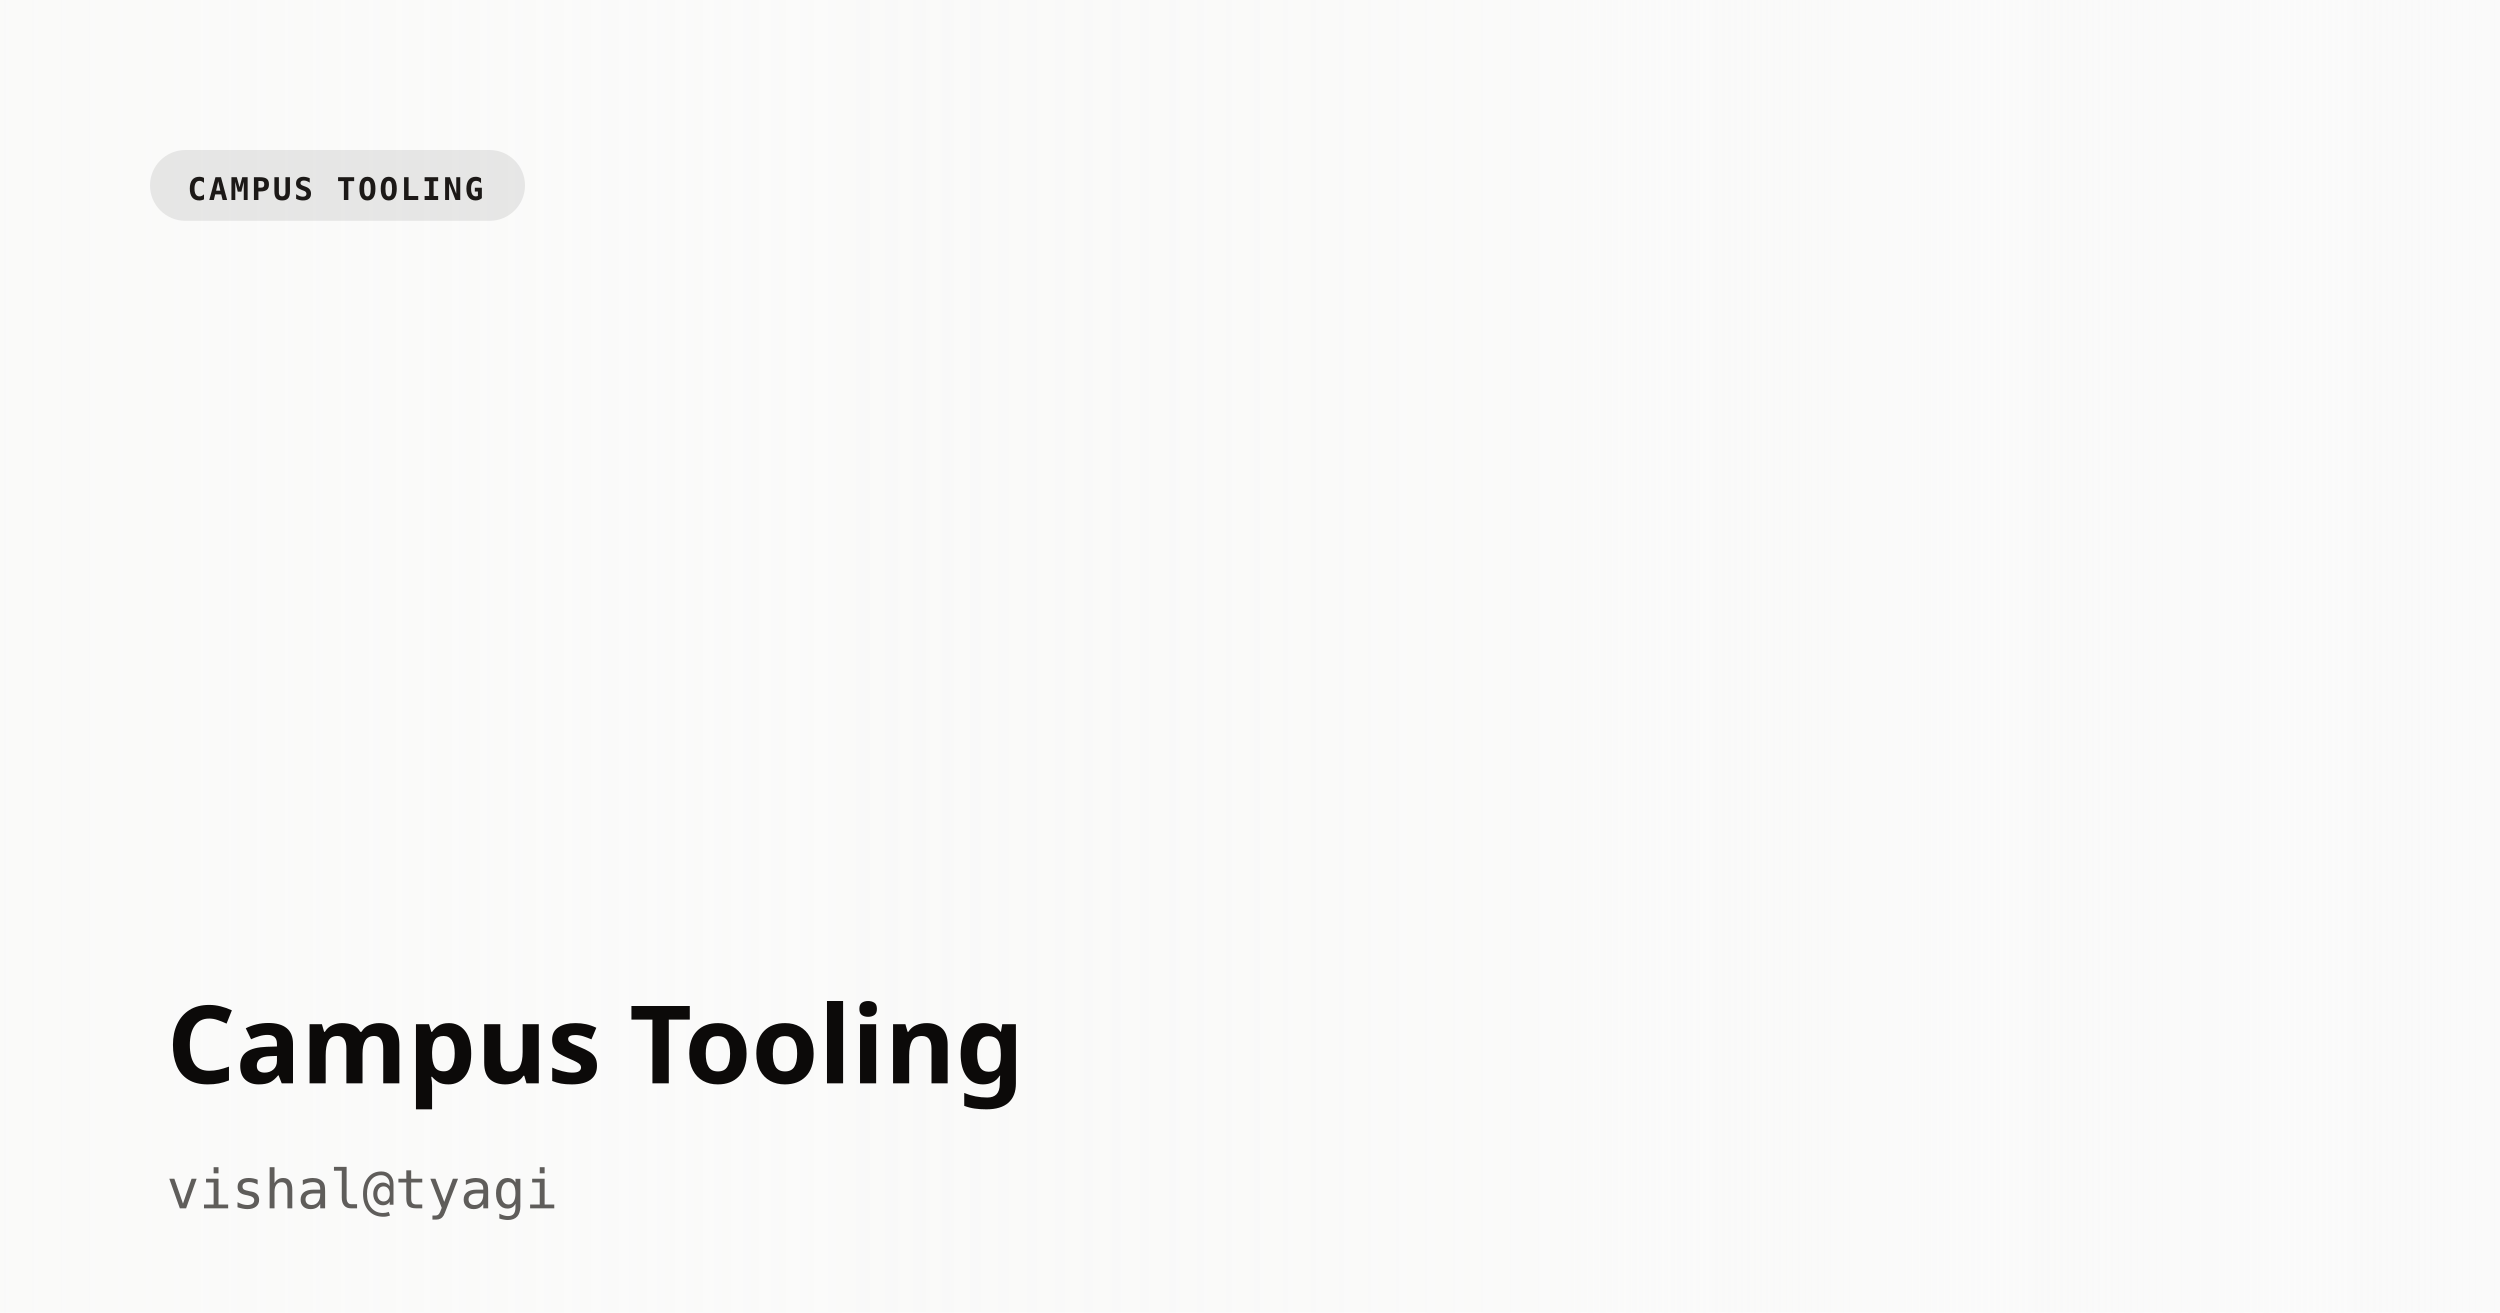
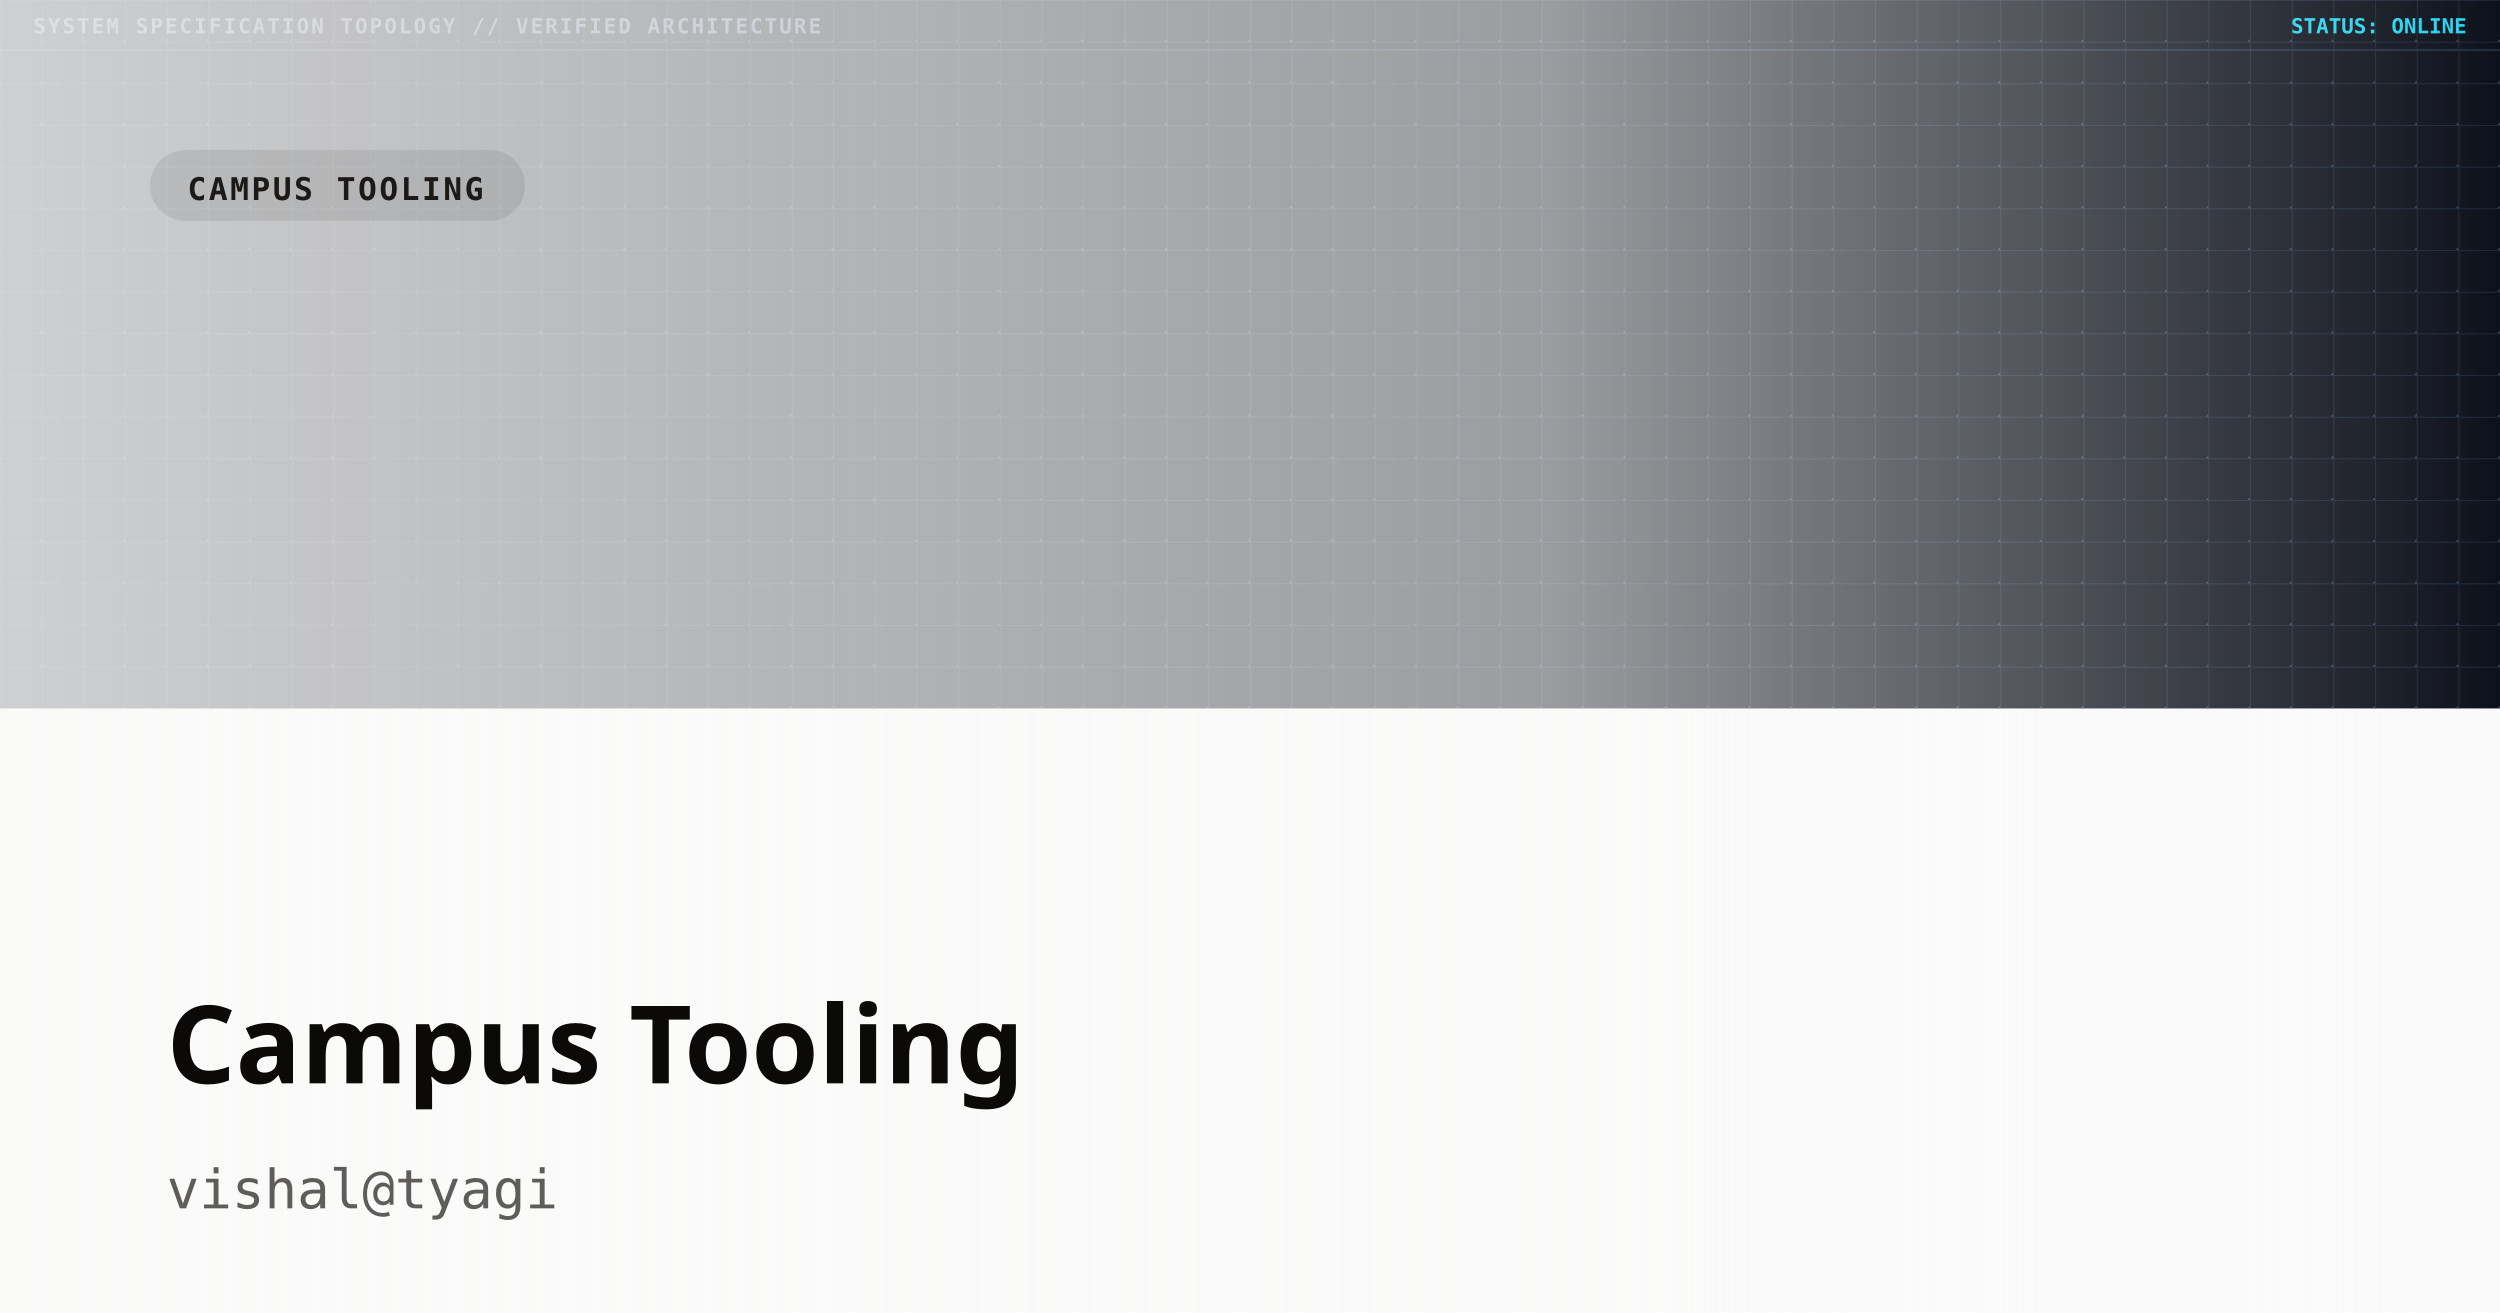
<svg xmlns="http://www.w3.org/2000/svg" width="1200" height="630" viewBox="0 0 1200 630">
  <defs>
+     <pattern id="campus-tooling-grid" width="20" height="20" patternUnits="userSpaceOnUse">
+       <path d="M 20 0 L 0 0 0 20" fill="none" stroke="#1E293B" stroke-width="0.75" />
+       <circle cx="20" cy="20" r="1" fill="#334155" />
+     </pattern>
    <linearGradient id="campus-tooling-scrim" x1="0" y1="0" x2="1" y2="0">
      <stop offset="0%" stop-color="#fafaf9" stop-opacity="0.82" />
      <stop offset="62%" stop-color="#fafaf9" stop-opacity="0.6" />
      <stop offset="100%" stop-color="#fafaf9" stop-opacity="0" />
    </linearGradient>
  </defs>
  <rect width="1200" height="630" fill="#fafafa" />
-   <rect width="1200" height="340" fill="#fafafa" />
+   <rect width="1200" height="340" fill="#0B0F19" />
+   <rect width="1200" height="340" fill="url(#campus-tooling-grid)" />
+   <line x1="0" y1="24" x2="1200" y2="24" stroke="#1E293B" stroke-width="1" />
+   <text x="16" y="16" font-family="monospace" font-size="10" font-weight="600" fill="#64748B" letter-spacing="1">SYSTEM SPECIFICATION TOPOLOGY // VERIFIED ARCHITECTURE</text>
+   <text x="1184" y="16" text-anchor="end" font-family="monospace" font-size="10" font-weight="600" fill="#22D3EE">STATUS: ONLINE</text>
  <rect width="1200" height="630" fill="url(#campus-tooling-scrim)" />
  <rect x="72" y="72" width="180" height="34" rx="17" fill="#0c0a09" fill-opacity="0.08" />
  <text x="90" y="96" font-family="monospace" font-size="15" font-weight="600" letter-spacing="0.08em" fill="#1c1917">CAMPUS TOOLING</text>
  <text font-family="sans-serif" font-size="52" font-weight="700" fill="#0c0a09">
    <tspan x="80" y="520">Campus Tooling</tspan>
  </text>
  <text x="80" y="580" font-family="monospace" font-size="26" fill="#1c1917" opacity="0.7">vishal@tyagi</text>
</svg>
